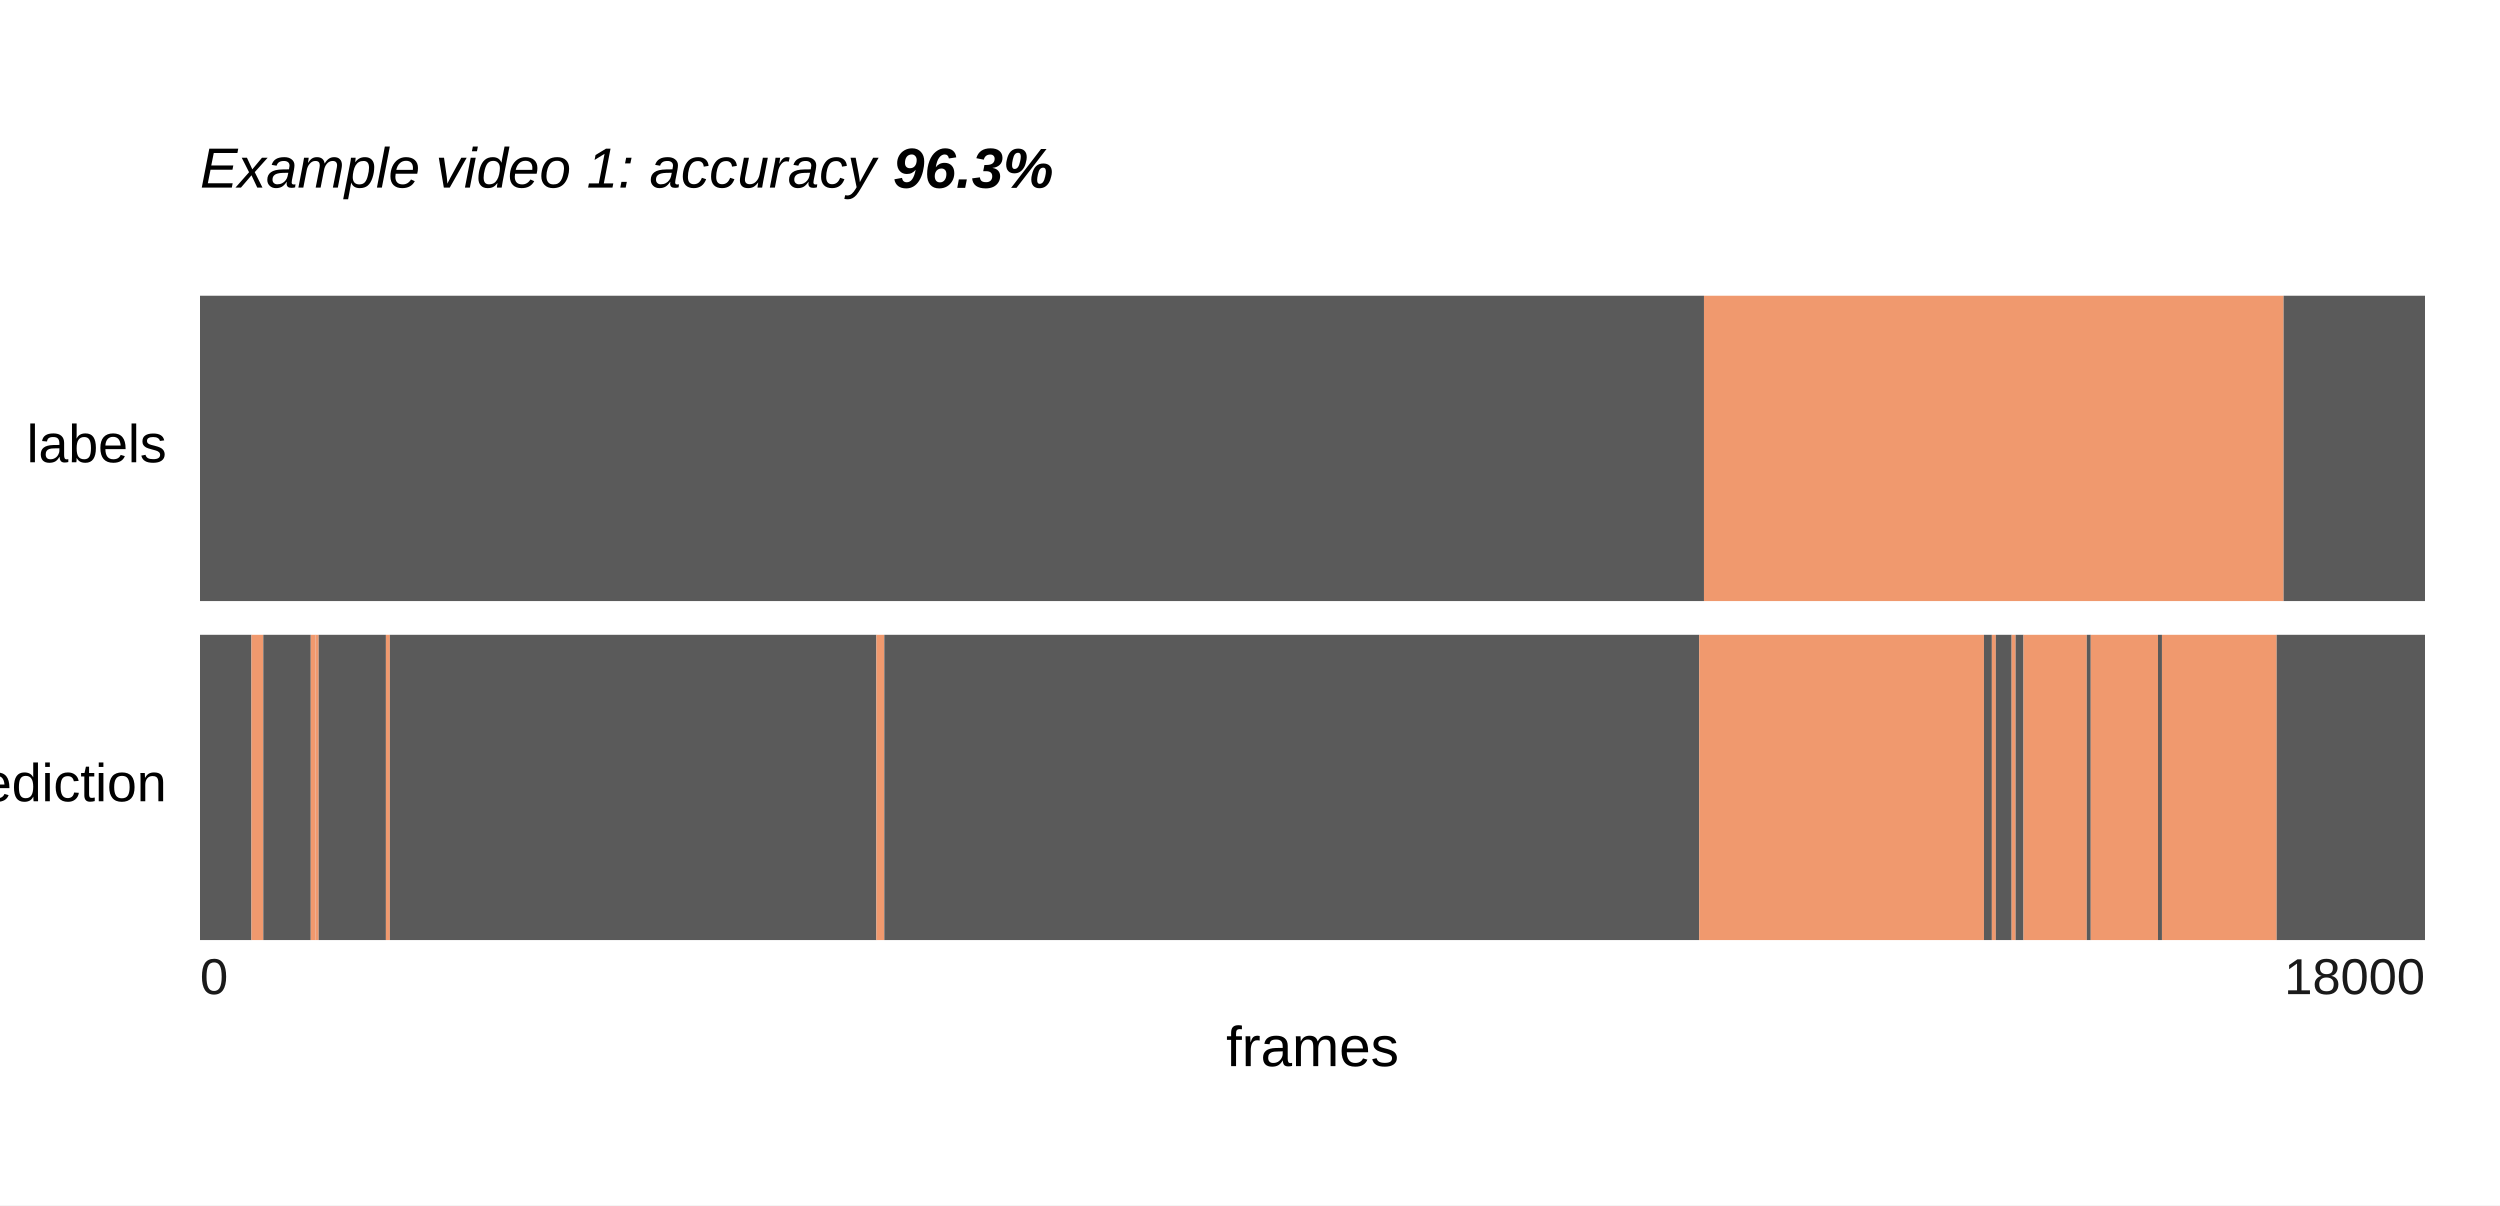
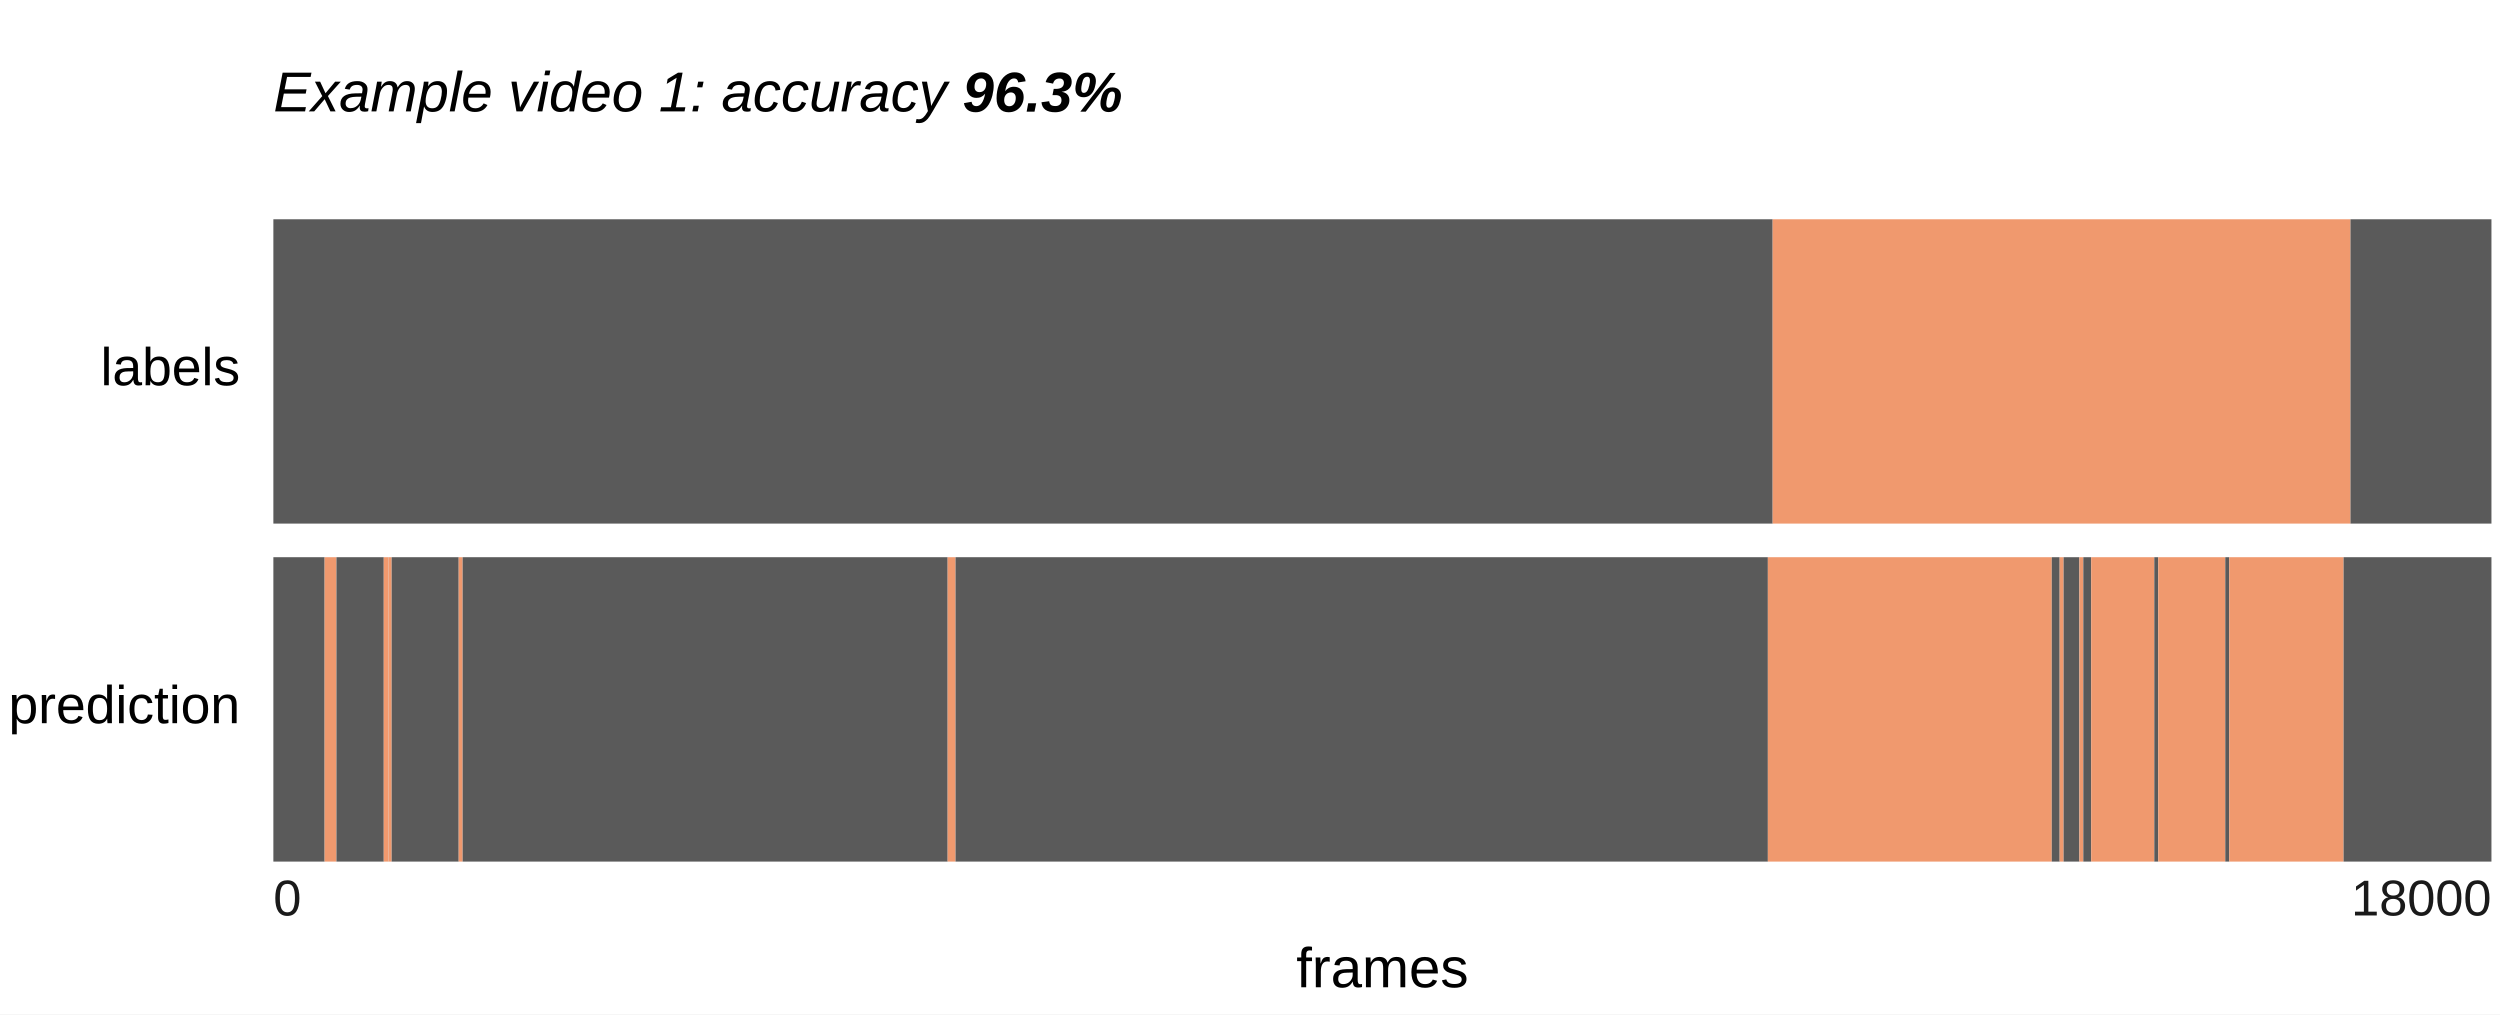
- <svg xmlns="http://www.w3.org/2000/svg" width="420pt" height="202.5pt" viewBox="0 0 420 202.5" version="1.1">
+ <svg xmlns="http://www.w3.org/2000/svg" width="421.308pt" height="170.955pt" viewBox="0 0 421.308 170.955" version="1.1">
  <defs>
    <style type="text/css">*{stroke-linejoin: round; stroke-linecap: butt}</style>
  </defs>
  <g id="figure_1">
    <g id="patch_1">
-       <path d="M 0 202.5  L 420 202.5  L 420 0  L 0 0  z " style="fill: #ffffff" />
+       <path d="M 0 170.955  L 421.308 170.955  L 421.308 0  L 0 0  z " style="fill: #ffffff" />
    </g>
    <g id="axes_1">
      <g id="patch_2">
-         <path d="M 33.6 44.018  L 407.4 44.018  L 407.4 14.175  L 33.6 14.175  z " style="fill: #ffffff" />
+         <path d="M 46.068 31.283  L 419.868 31.283  L 419.868 1.44  L 46.068 1.44  z " style="fill: #ffffff" />
      </g>
      <g id="matplotlib.axis_1" />
      <g id="matplotlib.axis_2" />
      <g id="text_1">
-         <text style="font: italic 9.5px 'Arial'; text-anchor: start" x="33.6" y="31.511" transform="rotate(-0 33.6 31.51068)">Example video 1: accuracy </text>
+         <text style="font: italic 9.5px 'Arial'; text-anchor: start" x="46.068" y="18.776" transform="rotate(-0 46.06762 18.77568)">Example video 1: accuracy </text>
      </g>
      <g id="text_2">
-         <text style="font: italic 700 9.5px 'Arial'; text-anchor: start" x="150.037" y="31.557" transform="rotate(-0 150.0375 31.5567)">96.3%</text>
+         <text style="font: italic 700 9.5px 'Arial'; text-anchor: start" x="162.227" y="18.822" transform="rotate(-0 162.2274 18.8217)">96.3%</text>
      </g>
    </g>
    <g id="axes_2">
      <g id="patch_3">
-         <path d="M 33.6 100.975  L 407.4 100.975  L 407.4 49.683  L 33.6 49.683  z " style="fill: #ffffff" />
+         <path d="M 46.068 88.24  L 419.868 88.24  L 419.868 36.948  L 46.068 36.948  z " style="fill: #ffffff" />
      </g>
      <g id="patch_4">
-         <path d="M 33.6 100.975  L 286.268 100.975  L 286.268 49.683  L 33.6 49.683  z " clip-path="url(#p4b4bdddd07)" style="fill: #5a5a5a" />
+         <path d="M 46.068 88.24  L 298.736 88.24  L 298.736 36.948  L 46.068 36.948  z " clip-path="url(#p32ea1553ba)" style="fill: #5a5a5a" />
      </g>
      <g id="patch_5">
-         <path d="M 286.268 100.975  L 383.643 100.975  L 383.643 49.683  L 286.268 49.683  z " clip-path="url(#p4b4bdddd07)" style="fill: #f0996e" />
+         <path d="M 298.736 88.24  L 396.111 88.24  L 396.111 36.948  L 298.736 36.948  z " clip-path="url(#p32ea1553ba)" style="fill: #f0996e" />
      </g>
      <g id="patch_6">
-         <path d="M 383.643 100.975  L 407.4 100.975  L 407.4 49.683  L 383.643 49.683  z " clip-path="url(#p4b4bdddd07)" style="fill: #5a5a5a" />
+         <path d="M 396.111 88.24  L 419.868 88.24  L 419.868 36.948  L 396.111 36.948  z " clip-path="url(#p32ea1553ba)" style="fill: #5a5a5a" />
      </g>
      <g id="matplotlib.axis_3" />
      <g id="matplotlib.axis_4" />
      <g id="text_3">
-         <text style="font: 9px 'Arial'; text-anchor: end" x="27.993" y="77.656" transform="rotate(-0 27.993 77.65585)">labels</text>
+         <text style="font: 9px 'Arial'; text-anchor: end" x="40.461" y="64.921" transform="rotate(-0 40.46063 64.92085)">labels</text>
      </g>
    </g>
    <g id="axes_3">
      <g id="patch_7">
-         <path d="M 33.6 157.933  L 407.4 157.933  L 407.4 106.641  L 33.6 106.641  z " style="fill: #ffffff" />
+         <path d="M 46.068 145.198  L 419.868 145.198  L 419.868 93.906  L 46.068 93.906  z " style="fill: #ffffff" />
      </g>
      <g id="patch_8">
-         <path d="M 33.6 157.933  L 42.239 157.933  L 42.239 106.641  L 33.6 106.641  z " clip-path="url(#p0479d158d2)" style="fill: #5a5a5a" />
+         <path d="M 46.068 145.198  L 54.707 145.198  L 54.707 93.906  L 46.068 93.906  z " clip-path="url(#p8e6fe8aa2a)" style="fill: #5a5a5a" />
      </g>
      <g id="patch_9">
-         <path d="M 42.239 157.933  L 44.233 157.933  L 44.233 106.641  L 42.239 106.641  z " clip-path="url(#p0479d158d2)" style="fill: #f0996e" />
+         <path d="M 54.707 145.198  L 56.7 145.198  L 56.7 93.906  L 54.707 93.906  z " clip-path="url(#p8e6fe8aa2a)" style="fill: #f0996e" />
      </g>
      <g id="patch_10">
-         <path d="M 44.233 157.933  L 52.207 157.933  L 52.207 106.641  L 44.233 106.641  z " clip-path="url(#p0479d158d2)" style="fill: #5a5a5a" />
+         <path d="M 56.7 145.198  L 64.675 145.198  L 64.675 93.906  L 56.7 93.906  z " clip-path="url(#p8e6fe8aa2a)" style="fill: #5a5a5a" />
      </g>
      <g id="patch_11">
-         <path d="M 52.207 157.933  L 52.975 157.933  L 52.975 106.641  L 52.207 106.641  z " clip-path="url(#p0479d158d2)" style="fill: #f0996e" />
+         <path d="M 64.675 145.198  L 65.443 145.198  L 65.443 93.906  L 64.675 93.906  z " clip-path="url(#p8e6fe8aa2a)" style="fill: #f0996e" />
      </g>
      <g id="patch_12">
-         <path d="M 52.975 157.933  L 52.996 157.933  L 52.996 106.641  L 52.975 106.641  z " clip-path="url(#p0479d158d2)" style="fill: #5a5a5a" />
+         <path d="M 65.443 145.198  L 65.464 145.198  L 65.464 93.906  L 65.443 93.906  z " clip-path="url(#p8e6fe8aa2a)" style="fill: #5a5a5a" />
      </g>
      <g id="patch_13">
-         <path d="M 52.996 157.933  L 53.536 157.933  L 53.536 106.641  L 52.996 106.641  z " clip-path="url(#p0479d158d2)" style="fill: #f0996e" />
+         <path d="M 65.464 145.198  L 66.004 145.198  L 66.004 93.906  L 65.464 93.906  z " clip-path="url(#p8e6fe8aa2a)" style="fill: #f0996e" />
      </g>
      <g id="patch_14">
-         <path d="M 53.536 157.933  L 64.833 157.933  L 64.833 106.641  L 53.536 106.641  z " clip-path="url(#p0479d158d2)" style="fill: #5a5a5a" />
+         <path d="M 66.004 145.198  L 77.301 145.198  L 77.301 93.906  L 66.004 93.906  z " clip-path="url(#p8e6fe8aa2a)" style="fill: #5a5a5a" />
      </g>
      <g id="patch_15">
-         <path d="M 64.833 157.933  L 65.498 157.933  L 65.498 106.641  L 64.833 106.641  z " clip-path="url(#p0479d158d2)" style="fill: #f0996e" />
+         <path d="M 77.301 145.198  L 77.965 145.198  L 77.965 93.906  L 77.301 93.906  z " clip-path="url(#p8e6fe8aa2a)" style="fill: #f0996e" />
      </g>
      <g id="patch_16">
-         <path d="M 65.498 157.933  L 147.235 157.933  L 147.235 106.641  L 65.498 106.641  z " clip-path="url(#p0479d158d2)" style="fill: #5a5a5a" />
+         <path d="M 77.965 145.198  L 159.703 145.198  L 159.703 93.906  L 77.965 93.906  z " clip-path="url(#p8e6fe8aa2a)" style="fill: #5a5a5a" />
      </g>
      <g id="patch_17">
-         <path d="M 147.235 157.933  L 148.564 157.933  L 148.564 106.641  L 147.235 106.641  z " clip-path="url(#p0479d158d2)" style="fill: #f0996e" />
+         <path d="M 159.703 145.198  L 161.032 145.198  L 161.032 93.906  L 159.703 93.906  z " clip-path="url(#p8e6fe8aa2a)" style="fill: #f0996e" />
      </g>
      <g id="patch_18">
-         <path d="M 148.564 157.933  L 285.458 157.933  L 285.458 106.641  L 148.564 106.641  z " clip-path="url(#p0479d158d2)" style="fill: #5a5a5a" />
+         <path d="M 161.032 145.198  L 297.926 145.198  L 297.926 93.906  L 161.032 93.906  z " clip-path="url(#p8e6fe8aa2a)" style="fill: #5a5a5a" />
      </g>
      <g id="patch_19">
-         <path d="M 285.458 157.933  L 333.305 157.933  L 333.305 106.641  L 285.458 106.641  z " clip-path="url(#p0479d158d2)" style="fill: #f0996e" />
+         <path d="M 297.926 145.198  L 345.772 145.198  L 345.772 93.906  L 297.926 93.906  z " clip-path="url(#p8e6fe8aa2a)" style="fill: #f0996e" />
      </g>
      <g id="patch_20">
-         <path d="M 333.305 157.933  L 334.634 157.933  L 334.634 106.641  L 333.305 106.641  z " clip-path="url(#p0479d158d2)" style="fill: #5a5a5a" />
+         <path d="M 345.772 145.198  L 347.101 145.198  L 347.101 93.906  L 345.772 93.906  z " clip-path="url(#p8e6fe8aa2a)" style="fill: #5a5a5a" />
      </g>
      <g id="patch_21">
-         <path d="M 334.634 157.933  L 335.298 157.933  L 335.298 106.641  L 334.634 106.641  z " clip-path="url(#p0479d158d2)" style="fill: #f0996e" />
+         <path d="M 347.101 145.198  L 347.766 145.198  L 347.766 93.906  L 347.101 93.906  z " clip-path="url(#p8e6fe8aa2a)" style="fill: #f0996e" />
      </g>
      <g id="patch_22">
-         <path d="M 335.298 157.933  L 337.956 157.933  L 337.956 106.641  L 335.298 106.641  z " clip-path="url(#p0479d158d2)" style="fill: #5a5a5a" />
+         <path d="M 347.766 145.198  L 350.424 145.198  L 350.424 93.906  L 347.766 93.906  z " clip-path="url(#p8e6fe8aa2a)" style="fill: #5a5a5a" />
      </g>
      <g id="patch_23">
-         <path d="M 337.956 157.933  L 338.621 157.933  L 338.621 106.641  L 337.956 106.641  z " clip-path="url(#p0479d158d2)" style="fill: #f0996e" />
+         <path d="M 350.424 145.198  L 351.088 145.198  L 351.088 93.906  L 350.424 93.906  z " clip-path="url(#p8e6fe8aa2a)" style="fill: #f0996e" />
      </g>
      <g id="patch_24">
-         <path d="M 338.621 157.933  L 339.95 157.933  L 339.95 106.641  L 338.621 106.641  z " clip-path="url(#p0479d158d2)" style="fill: #5a5a5a" />
+         <path d="M 351.088 145.198  L 352.417 145.198  L 352.417 93.906  L 351.088 93.906  z " clip-path="url(#p8e6fe8aa2a)" style="fill: #5a5a5a" />
      </g>
      <g id="patch_25">
-         <path d="M 339.95 157.933  L 350.582 157.933  L 350.582 106.641  L 339.95 106.641  z " clip-path="url(#p0479d158d2)" style="fill: #f0996e" />
+         <path d="M 352.417 145.198  L 363.05 145.198  L 363.05 93.906  L 352.417 93.906  z " clip-path="url(#p8e6fe8aa2a)" style="fill: #f0996e" />
      </g>
      <g id="patch_26">
-         <path d="M 350.582 157.933  L 351.247 157.933  L 351.247 106.641  L 350.582 106.641  z " clip-path="url(#p0479d158d2)" style="fill: #5a5a5a" />
+         <path d="M 363.05 145.198  L 363.715 145.198  L 363.715 93.906  L 363.05 93.906  z " clip-path="url(#p8e6fe8aa2a)" style="fill: #5a5a5a" />
      </g>
      <g id="patch_27">
-         <path d="M 351.247 157.933  L 362.544 157.933  L 362.544 106.641  L 351.247 106.641  z " clip-path="url(#p0479d158d2)" style="fill: #f0996e" />
+         <path d="M 363.715 145.198  L 375.012 145.198  L 375.012 93.906  L 363.715 93.906  z " clip-path="url(#p8e6fe8aa2a)" style="fill: #f0996e" />
      </g>
      <g id="patch_28">
-         <path d="M 362.544 157.933  L 363.209 157.933  L 363.209 106.641  L 362.544 106.641  z " clip-path="url(#p0479d158d2)" style="fill: #5a5a5a" />
+         <path d="M 375.012 145.198  L 375.676 145.198  L 375.676 93.906  L 375.012 93.906  z " clip-path="url(#p8e6fe8aa2a)" style="fill: #5a5a5a" />
      </g>
      <g id="patch_29">
-         <path d="M 363.209 157.933  L 382.48 157.933  L 382.48 106.641  L 363.209 106.641  z " clip-path="url(#p0479d158d2)" style="fill: #f0996e" />
+         <path d="M 375.676 145.198  L 394.948 145.198  L 394.948 93.906  L 375.676 93.906  z " clip-path="url(#p8e6fe8aa2a)" style="fill: #f0996e" />
      </g>
      <g id="patch_30">
-         <path d="M 382.48 157.933  L 407.4 157.933  L 407.4 106.641  L 382.48 106.641  z " clip-path="url(#p0479d158d2)" style="fill: #5a5a5a" />
+         <path d="M 394.948 145.198  L 419.868 145.198  L 419.868 93.906  L 394.948 93.906  z " clip-path="url(#p8e6fe8aa2a)" style="fill: #5a5a5a" />
      </g>
      <g id="matplotlib.axis_5">
        <g id="xtick_1">
          <g id="line2d_1" />
          <g id="text_4">
-             <text style="fill: #1a1a1a; font: 8.5px 'Arial'; text-anchor: start" x="33.6" y="167.017" transform="rotate(-0 33.6 167.017)">0</text>
+             <text style="fill: #1a1a1a; font: 8.5px 'Arial'; text-anchor: start" x="46.068" y="154.282" transform="rotate(-0 46.06762 154.282)">0</text>
          </g>
        </g>
        <g id="xtick_2">
          <g id="line2d_2" />
          <g id="text_5">
-             <text style="fill: #1a1a1a; font: 8.5px 'Arial'; text-anchor: end" x="407.4" y="167.017" transform="rotate(-0 407.4 167.017)">18000</text>
+             <text style="fill: #1a1a1a; font: 8.5px 'Arial'; text-anchor: end" x="419.868" y="154.282" transform="rotate(-0 419.8676 154.282)">18000</text>
          </g>
        </g>
      </g>
      <g id="matplotlib.axis_6" />
      <g id="text_6">
-         <text style="font: 9px 'Arial'; text-anchor: end" x="27.993" y="134.613" transform="rotate(-0 27.993 134.6134)">prediction</text>
+         <text style="font: 9px 'Arial'; text-anchor: end" x="40.461" y="121.878" transform="rotate(-0 40.46063 121.8784)">prediction</text>
      </g>
    </g>
    <g id="axes_4">
      <g id="patch_31">
-         <path d="M 33.6 182.25  L 407.4 182.25  L 407.4 163.598  L 33.6 163.598  L 33.6 182.25  z " style="fill: none; opacity: 0" />
+         <path d="M 46.068 169.515  L 419.868 169.515  L 419.868 150.863  L 46.068 150.863  L 46.068 169.515  z " style="fill: none; opacity: 0" />
      </g>
      <g id="matplotlib.axis_7" />
      <g id="matplotlib.axis_8" />
      <g id="text_7">
-         <text style="font: 9.5px 'Arial'; text-anchor: middle" x="220.5" y="179.11" transform="rotate(-0 220.5 179.1104)">frames</text>
+         <text style="font: 9.5px 'Arial'; text-anchor: middle" x="232.968" y="166.375" transform="rotate(-0 232.9676 166.3754)">frames</text>
      </g>
    </g>
  </g>
  <defs>
-     <clipPath id="p4b4bdddd07">
-       <rect x="33.6" y="49.683" width="373.8" height="51.292" />
+     <clipPath id="p32ea1553ba">
+       <rect x="46.068" y="36.948" width="373.8" height="51.292" />
    </clipPath>
-     <clipPath id="p0479d158d2">
-       <rect x="33.6" y="106.641" width="373.8" height="51.292" />
+     <clipPath id="p8e6fe8aa2a">
+       <rect x="46.068" y="93.906" width="373.8" height="51.292" />
    </clipPath>
  </defs>
</svg>
